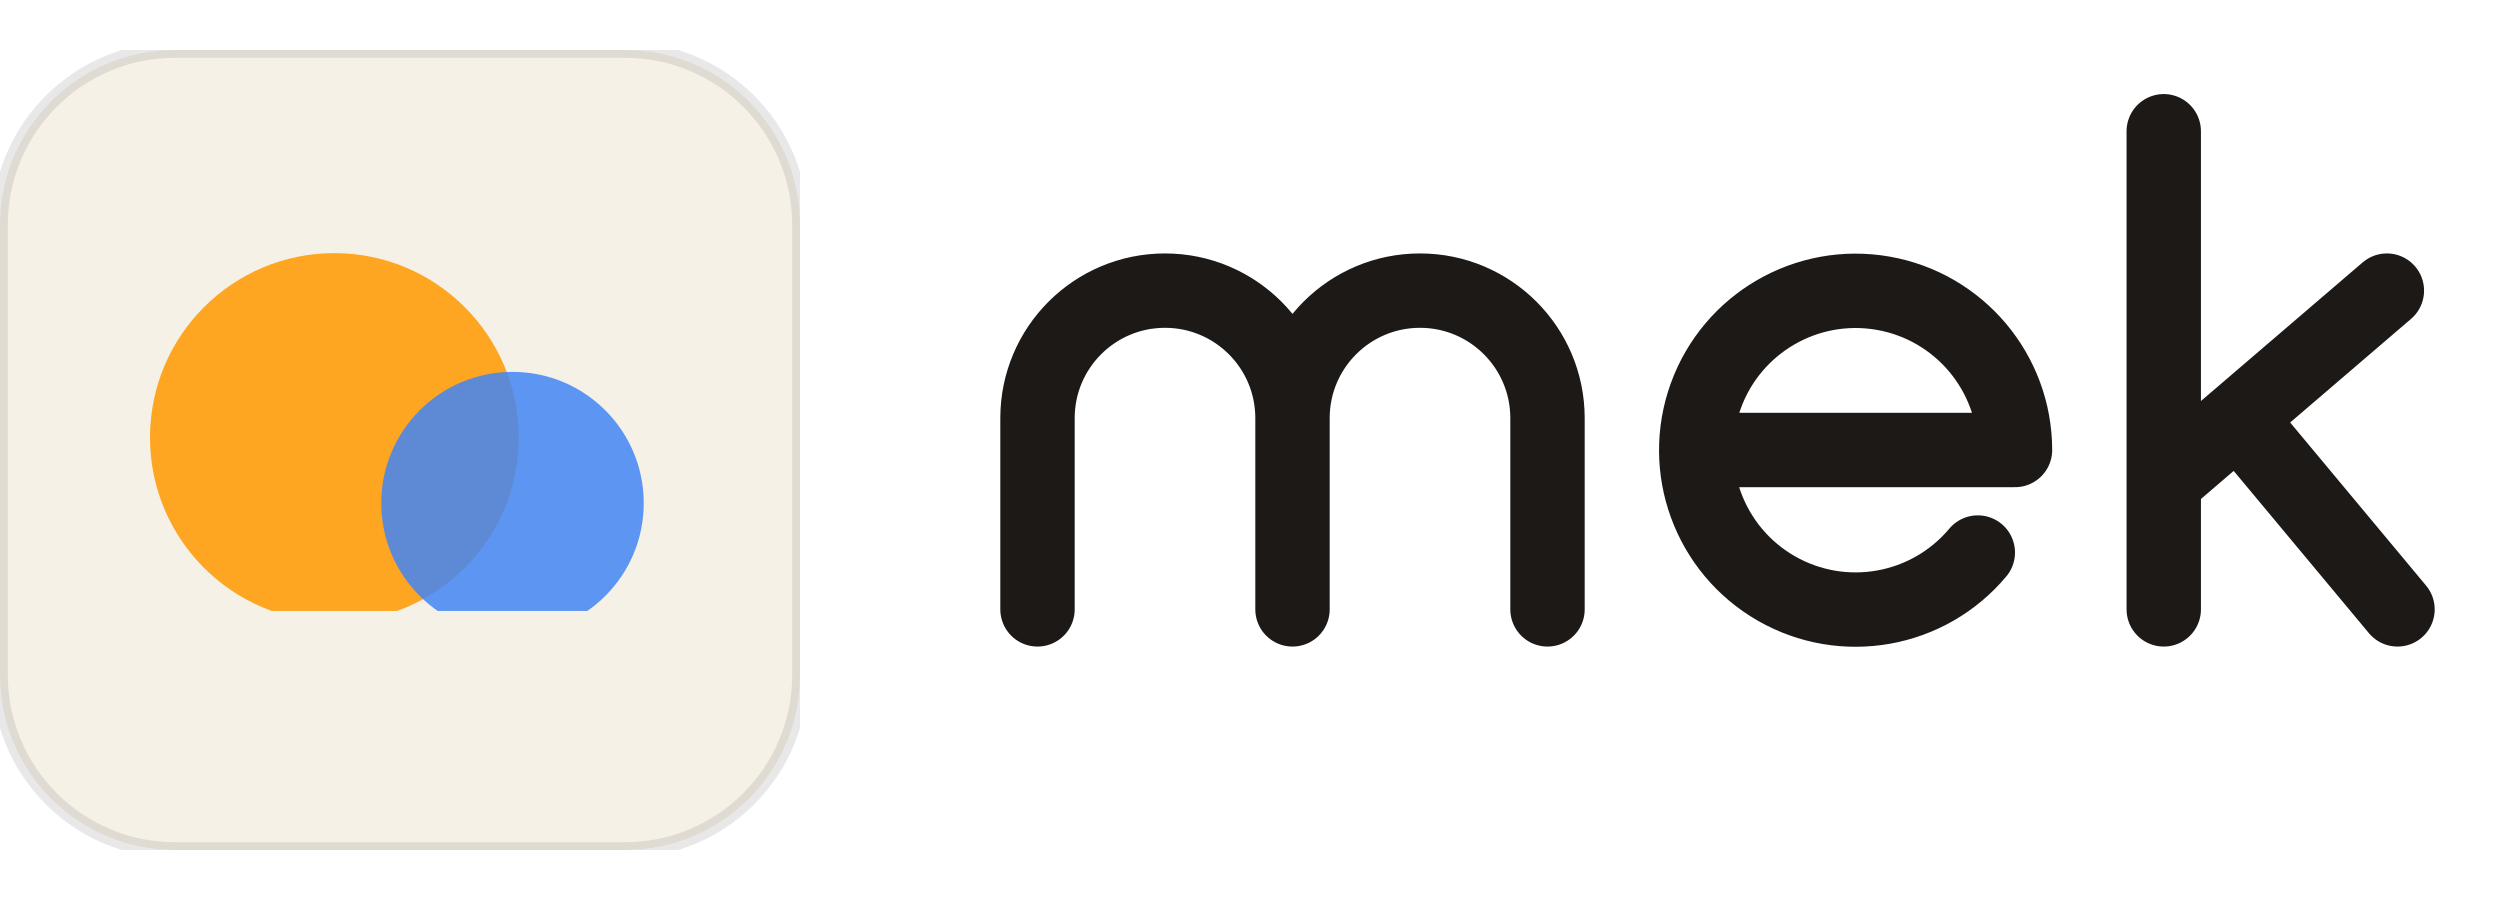
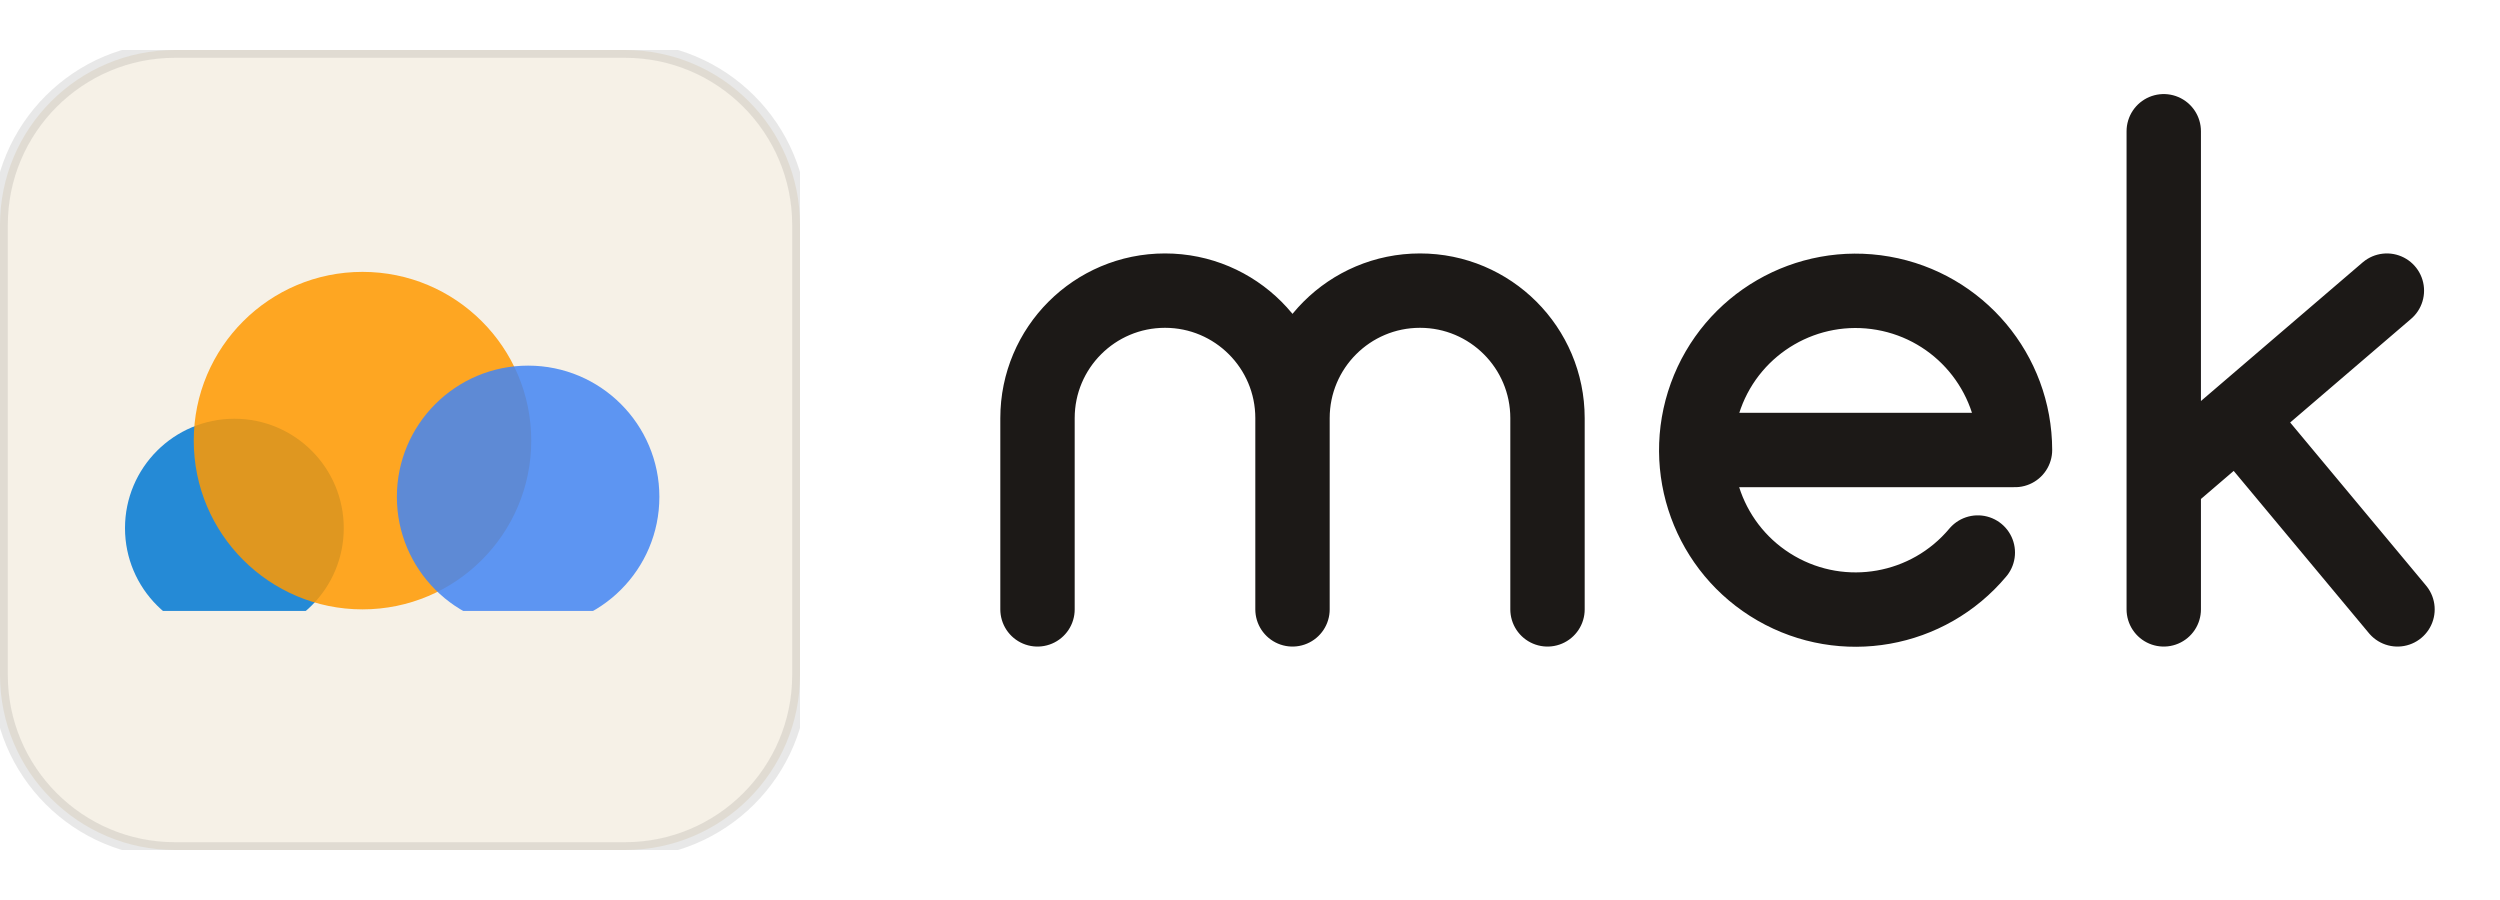
<svg xmlns="http://www.w3.org/2000/svg" viewBox="0 0 400 144" width="400" height="144" role="img" aria-label="mek">
  <svg x="0" y="8" width="128" height="128" viewBox="0 0 512 512">
    <defs>
      <clipPath id="mek-base">
        <rect width="512" height="359" />
      </clipPath>
    </defs>
    <rect width="512" height="512" rx="112" fill="#F6F1E7" stroke="#1C1917" stroke-opacity="0.10" stroke-width="10" />
    <g clip-path="url(#mek-base)" fill-opacity="0.85">
-       <circle cx="214" cy="248" r="118" fill="#FF9900" />
-       <circle cx="328" cy="290" r="84" fill="#4285F4" />
+       <circle cx="150" cy="306" r="70" fill="#0078D4" />
+       <circle cx="232" cy="250" r="108" fill="#FF9900" />
+       <circle cx="338" cy="286" r="84" fill="#4285F4" />
    </g>
  </svg>
  <path transform="translate(166 12.5) scale(0.85)" d="M0,100 V64 A24,24 0 0 1 48,64 V100 M48,64 A24,24 0 0 1 96,64 V100      M124,70 H184 A30,30 0 1 0 177,89.3      M212,10 V100 M254,40 L212,76 M226,64 L256,100" fill="none" stroke="#1C1917" stroke-width="14" stroke-linecap="round" stroke-linejoin="round" />
</svg>
